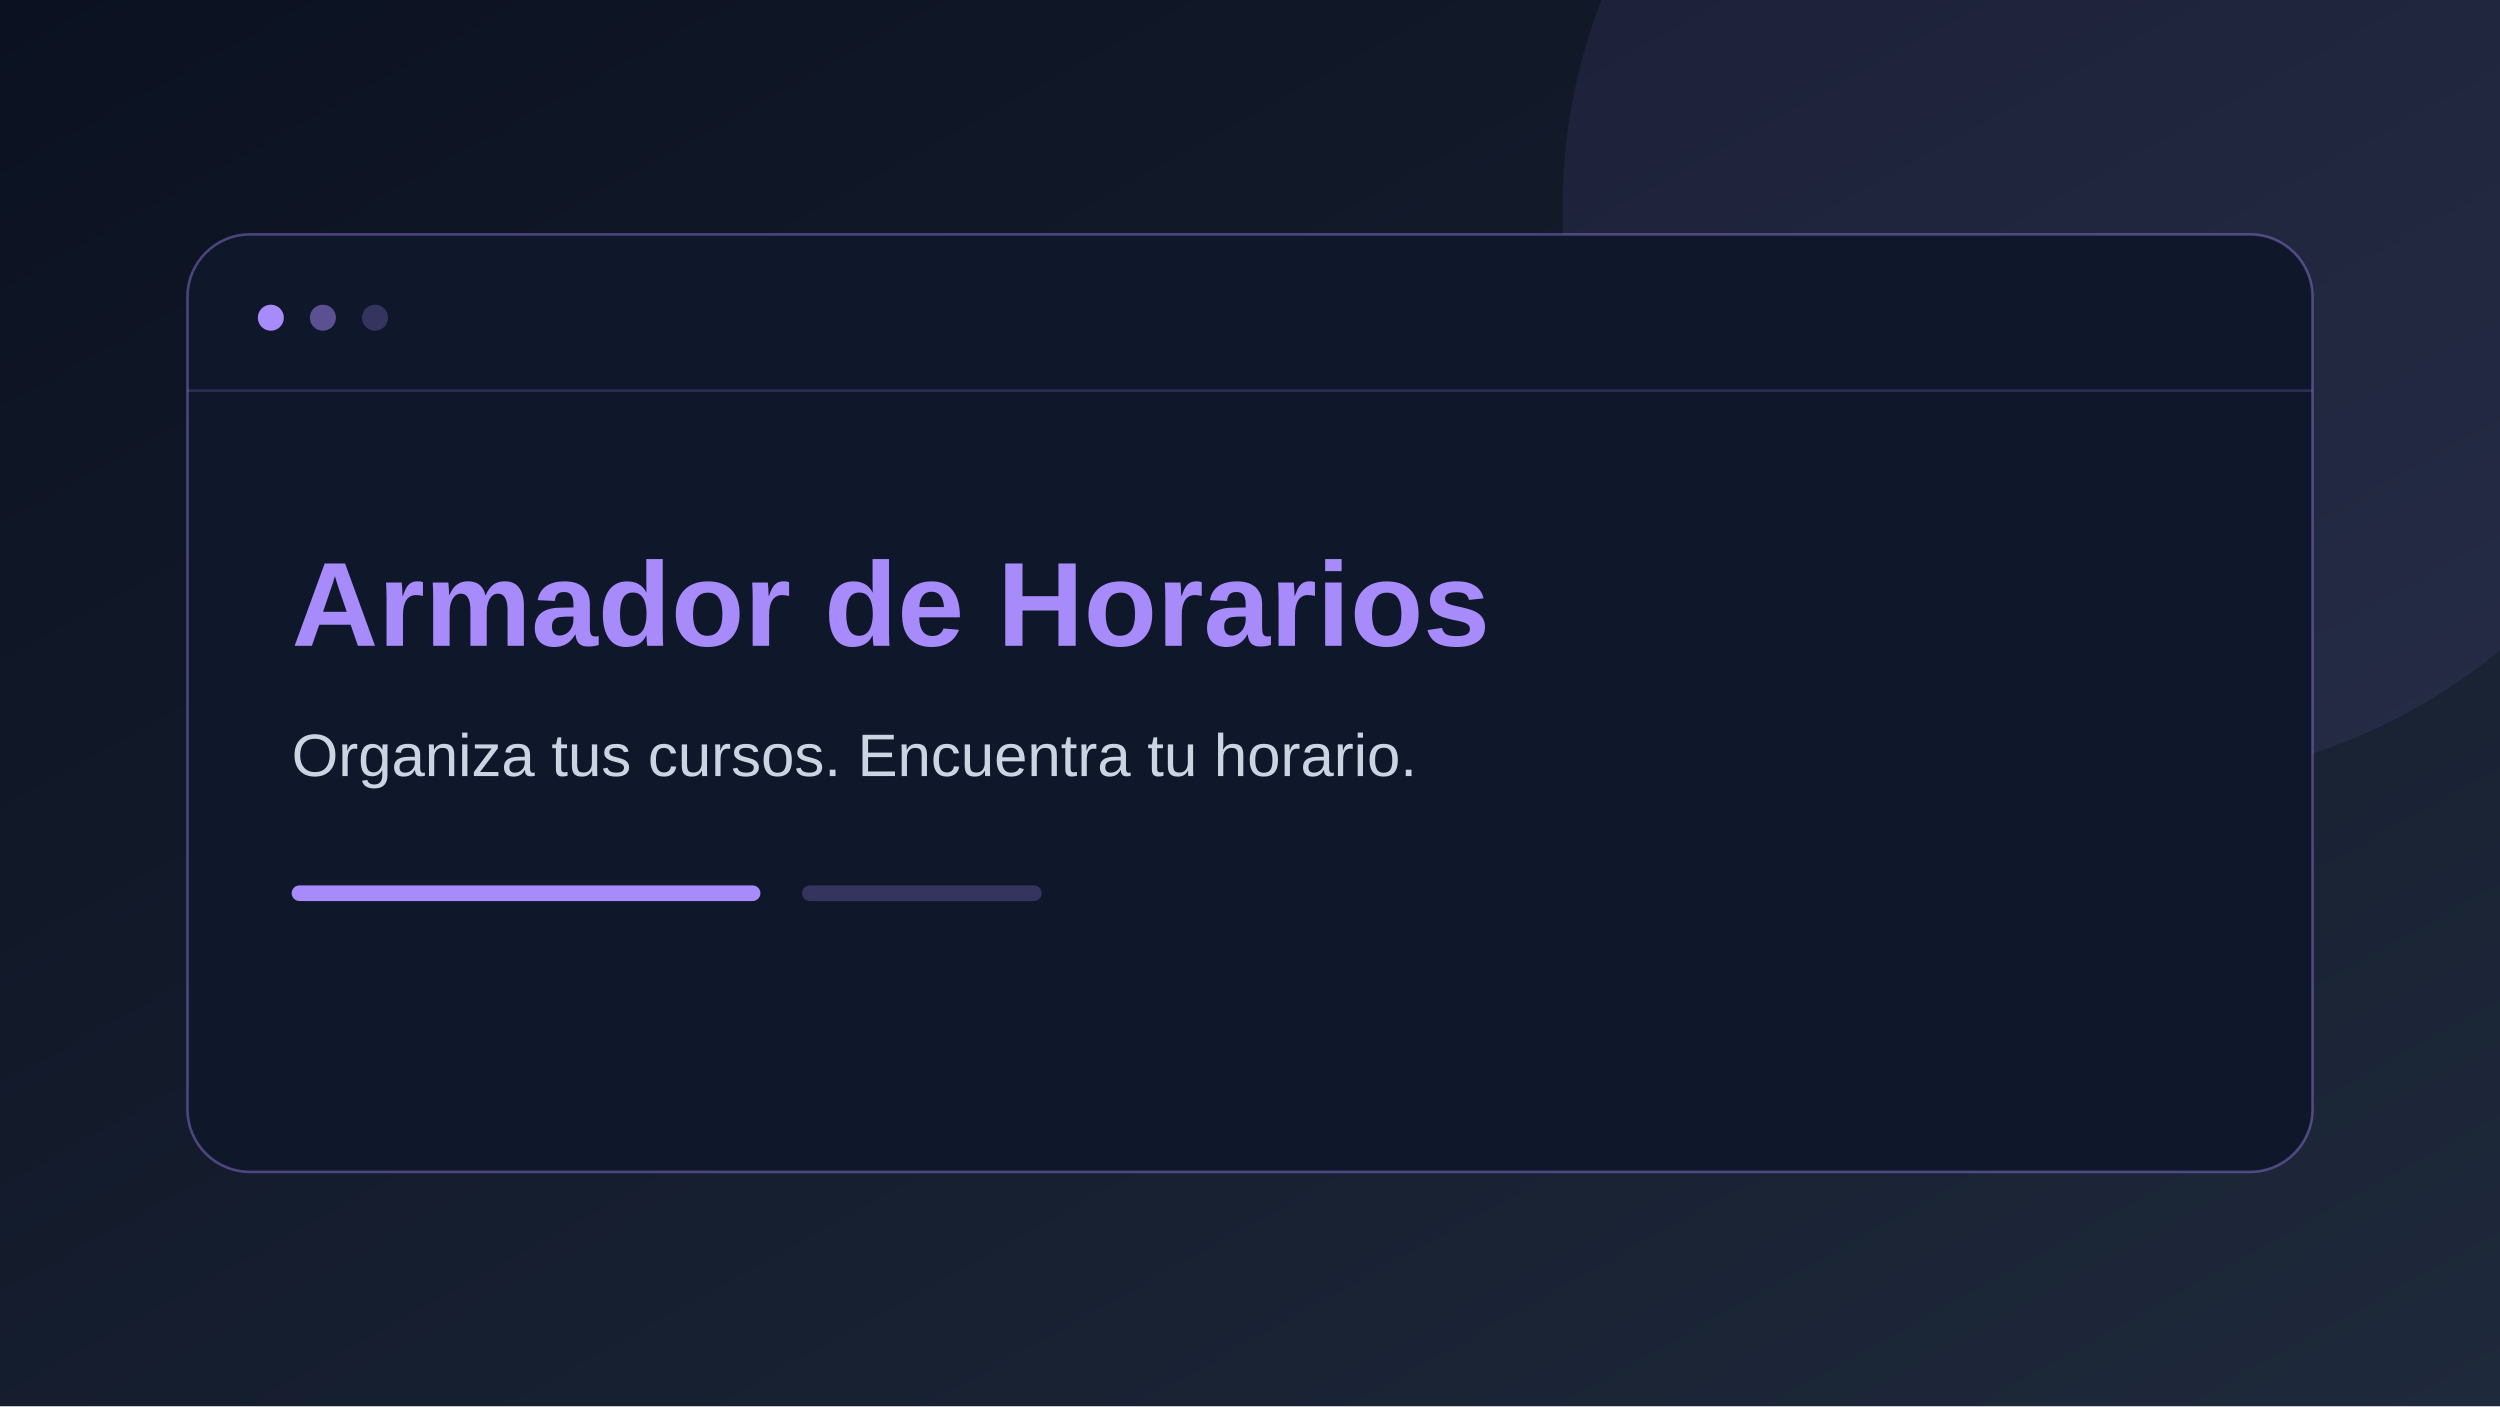
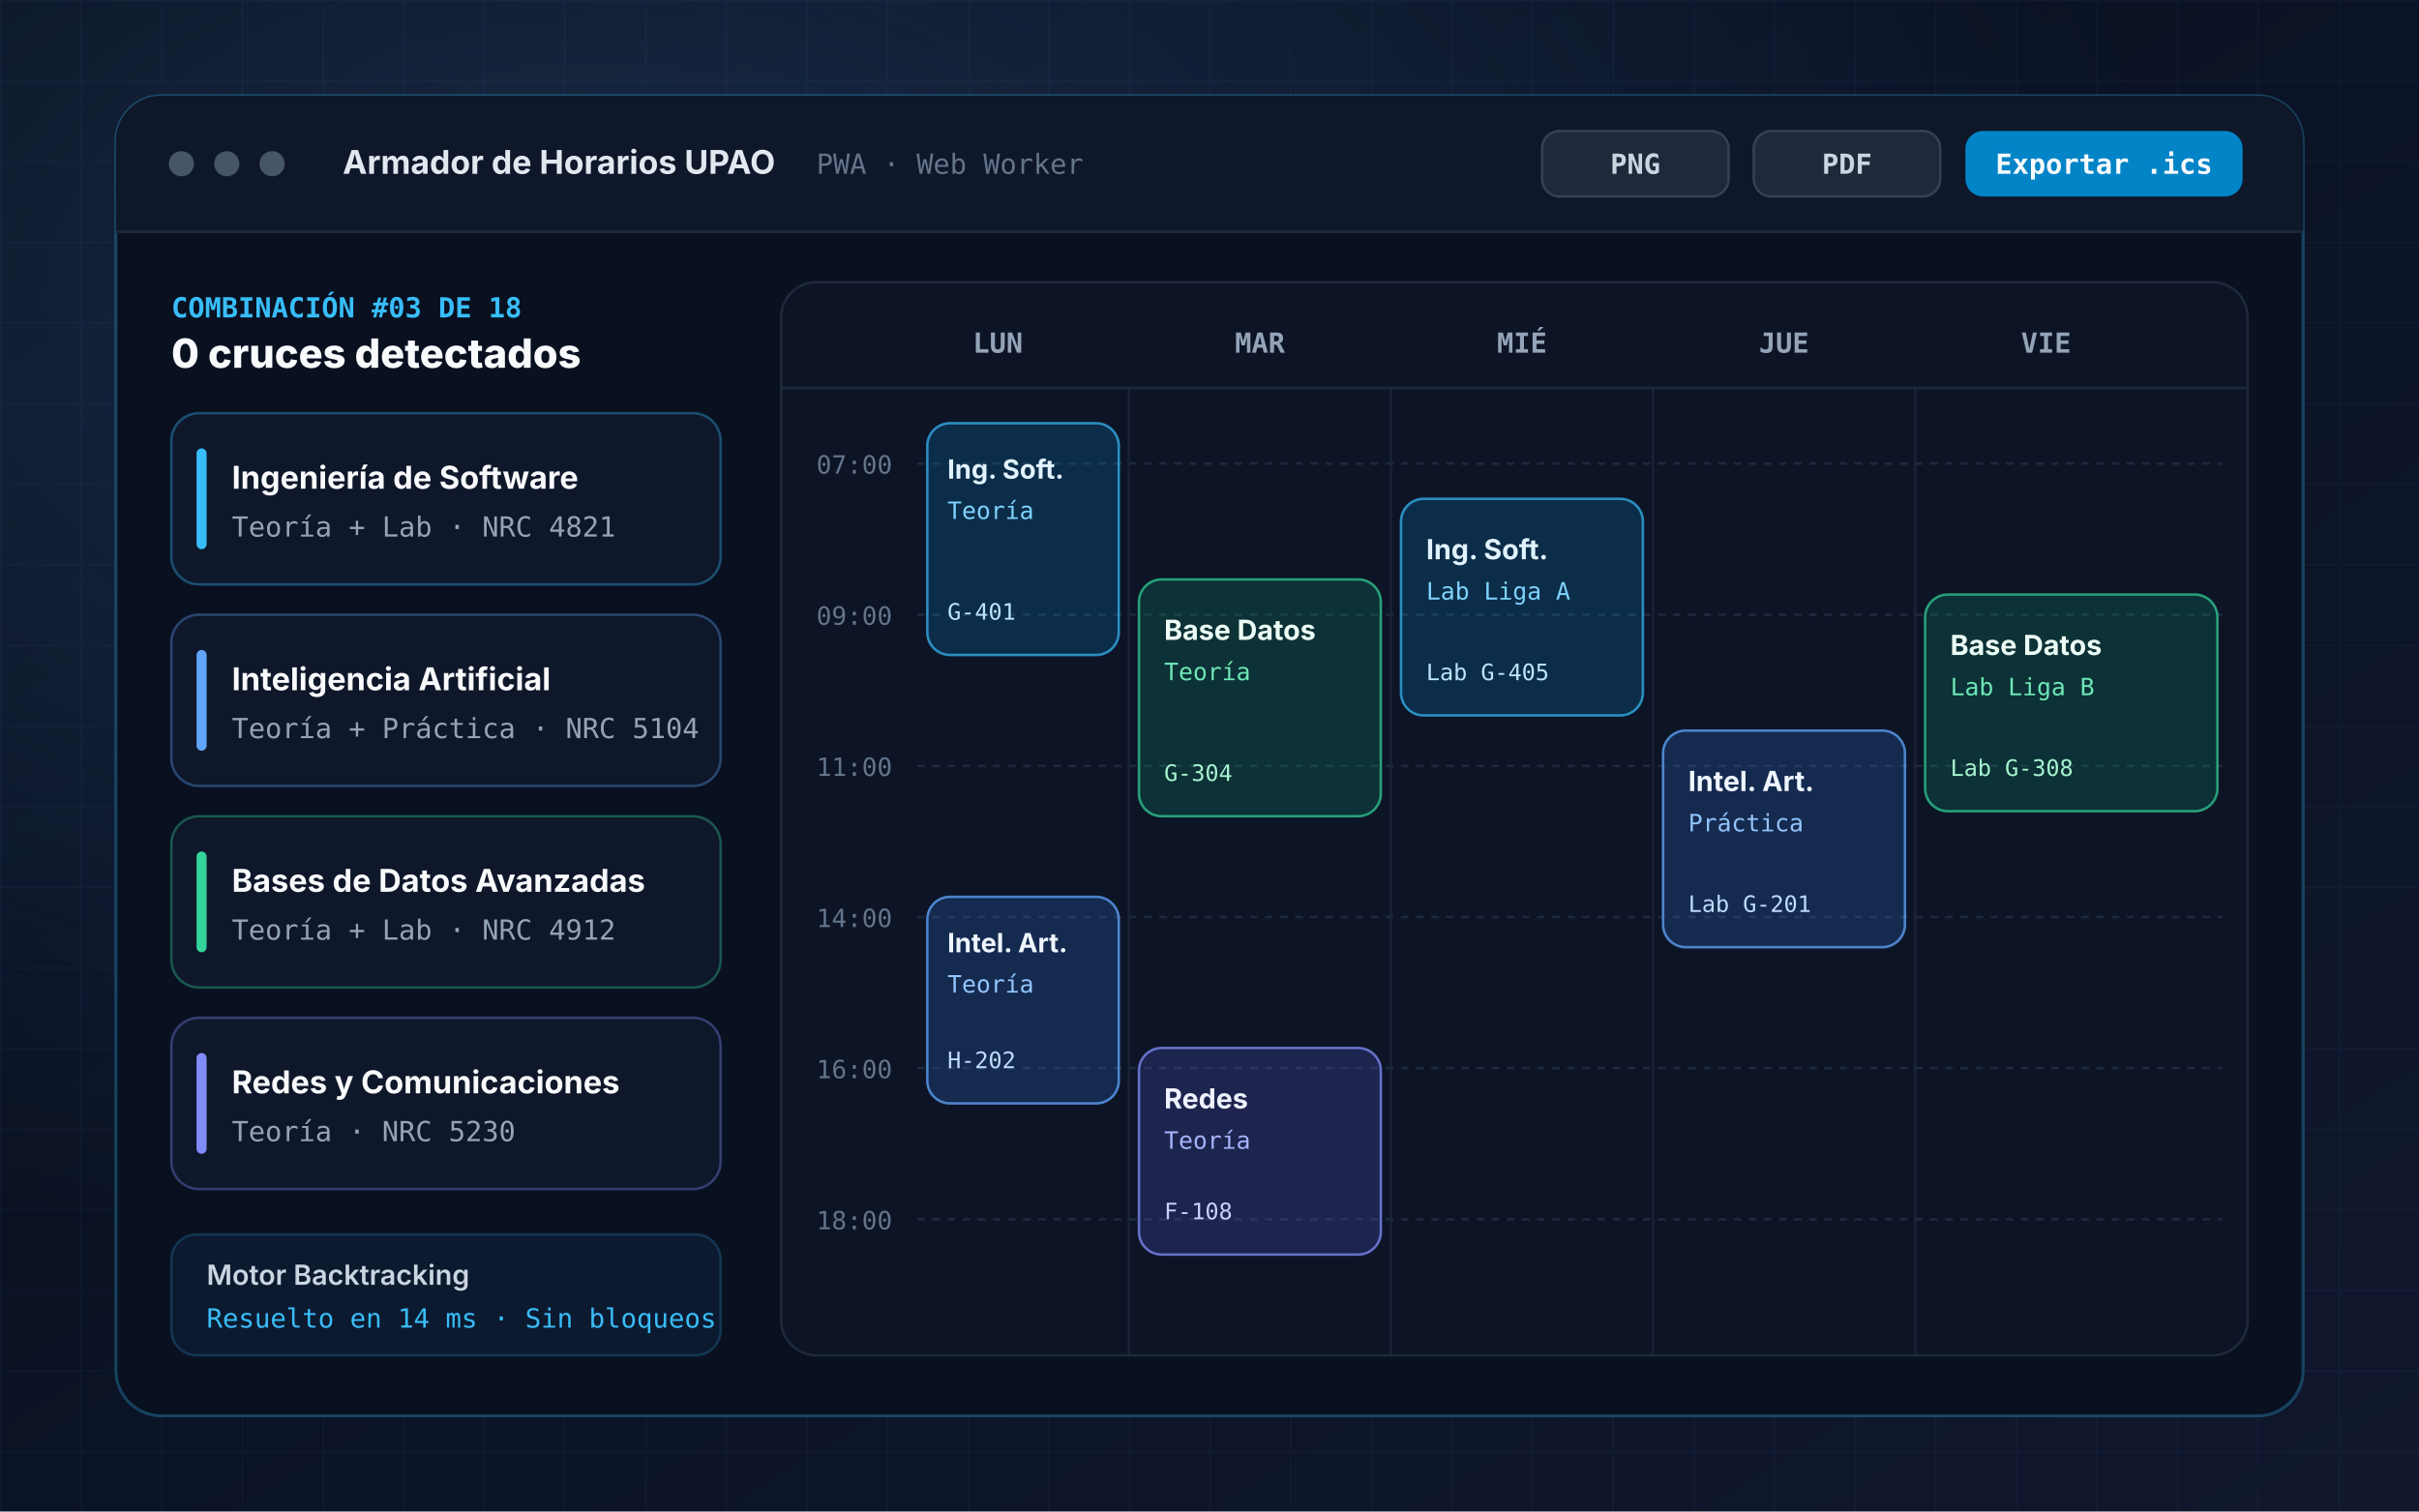
- <svg xmlns="http://www.w3.org/2000/svg" width="960" height="540" viewBox="0 0 960 540" role="img" aria-label="Armador de Horarios">
+ <svg xmlns="http://www.w3.org/2000/svg" width="960" height="600" viewBox="0 0 960 600" role="img" aria-label="Armador de Horarios UPAO — Generador de horarios sin cruces">
  <defs>
-     <linearGradient id="bg" x2="1" y2="1">
-       <stop stop-color="#0b1120" />
-       <stop offset="1" stop-color="#1e293b" />
+     <linearGradient id="bg-horarios" x1="0" y1="0" x2="1" y2="1">
+       <stop offset="0%" stop-color="#050914" />
+       <stop offset="50%" stop-color="#0b1326" />
+       <stop offset="100%" stop-color="#11182d" />
    </linearGradient>
+     <radialGradient id="glow-horarios" cx="0.25" cy="0.2" r="0.65">
+       <stop offset="0%" stop-color="#60a5fa" stop-opacity="0.2" />
+       <stop offset="100%" stop-color="#60a5fa" stop-opacity="0" />
+     </radialGradient>
+     <pattern id="grid-horarios" width="32" height="32" patternUnits="userSpaceOnUse">
+       <path d="M 32 0 L 0 0 0 32" fill="none" stroke="#60a5fa" stroke-opacity="0.05" stroke-width="1" />
+     </pattern>
  </defs>
-   <rect width="960" height="540" fill="url(#bg)" />
-   <circle cx="820" cy="80" r="220" fill="#a78bfa" opacity=".08" />
-   <rect x="72" y="90" width="816" height="360" rx="24" fill="#0f172a" stroke="#a78bfa" stroke-opacity=".4" />
-   <circle cx="104" cy="122" r="5" fill="#a78bfa" />
-   <circle cx="124" cy="122" r="5" fill="#a78bfa" opacity=".5" />
-   <circle cx="144" cy="122" r="5" fill="#a78bfa" opacity=".25" />
-   <path d="M72 150H888" stroke="#a78bfa" stroke-opacity=".2" />
-   <text x="112" y="248" fill="#a78bfa" font-family="Arial,sans-serif" font-size="46" font-weight="700">Armador de Horarios</text>
-   <text x="112" y="298" fill="#cbd5e1" font-family="Arial,sans-serif" font-size="23">Organiza tus cursos. Encuentra tu horario.</text>
-   <rect x="112" y="340" width="180" height="6" rx="3" fill="#a78bfa" />
-   <rect x="308" y="340" width="92" height="6" rx="3" fill="#a78bfa" opacity=".25" />
+   <rect width="960" height="600" fill="url(#bg-horarios)" />
+   <rect width="960" height="600" fill="url(#grid-horarios)" />
+   <rect width="960" height="600" fill="url(#glow-horarios)" />
+   <g transform="translate(46, 38)" font-family="'Plus Jakarta Sans', system-ui, -apple-system, sans-serif">
+     <rect width="868" height="524" rx="18" fill="#091020" stroke="#38bdf8" stroke-opacity="0.28" stroke-width="1.2" />
+     <rect width="868" height="54" rx="18" fill="#0f172a" />
+     <rect y="36" width="868" height="18" fill="#0f172a" />
+     <line x1="0" y1="54" x2="868" y2="54" stroke="#1e293b" />
+     <circle cx="26" cy="27" r="5" fill="#475569" />
+     <circle cx="44" cy="27" r="5" fill="#475569" />
+     <circle cx="62" cy="27" r="5" fill="#475569" />
+     <text x="90" y="31" fill="#e2e8f0" font-size="13" font-weight="700">Armador de Horarios UPAO</text>
+     <text x="278" y="31" fill="#64748b" font-family="'JetBrains Mono', monospace" font-size="11">PWA · Web Worker</text>
+     <g transform="translate(566, 14)" font-family="'JetBrains Mono', monospace" font-size="11" font-weight="600">
+       <rect width="74" height="26" rx="7" fill="#1e293b" stroke="#334155" />
+       <text x="37" y="17" text-anchor="middle" fill="#cbd5e1">PNG</text>
+       <rect x="84" width="74" height="26" rx="7" fill="#1e293b" stroke="#334155" />
+       <text x="121" y="17" text-anchor="middle" fill="#cbd5e1">PDF</text>
+       <rect x="168" width="110" height="26" rx="7" fill="#0284c7" />
+       <text x="223" y="17" text-anchor="middle" fill="#f8fafc">Exportar .ics</text>
+     </g>
+     <g transform="translate(22, 74)">
+       <text x="0" y="14" fill="#38bdf8" font-family="'JetBrains Mono', monospace" font-size="11" font-weight="700">COMBINACIÓN #03 DE 18</text>
+       <text x="0" y="34" fill="#f8fafc" font-size="16" font-weight="800">0 cruces detectados</text>
+       <g transform="translate(0, 52)">
+         <rect width="218" height="68" rx="11" fill="#0f172a" stroke="#38bdf8" stroke-opacity="0.35" />
+         <rect x="10" y="14" width="4" height="40" rx="2" fill="#38bdf8" />
+         <text x="24" y="30" fill="#f8fafc" font-size="12.5" font-weight="700">Ingeniería de Software</text>
+         <text x="24" y="49" fill="#94a3b8" font-size="11" font-family="'JetBrains Mono', monospace">Teoría + Lab · NRC 4821</text>
+       </g>
+       <g transform="translate(0, 132)">
+         <rect width="218" height="68" rx="11" fill="#0f172a" stroke="#60a5fa" stroke-opacity="0.35" />
+         <rect x="10" y="14" width="4" height="40" rx="2" fill="#60a5fa" />
+         <text x="24" y="30" fill="#f8fafc" font-size="12.5" font-weight="700">Inteligencia Artificial</text>
+         <text x="24" y="49" fill="#94a3b8" font-size="11" font-family="'JetBrains Mono', monospace">Teoría + Práctica · NRC 5104</text>
+       </g>
+       <g transform="translate(0, 212)">
+         <rect width="218" height="68" rx="11" fill="#0f172a" stroke="#34d399" stroke-opacity="0.35" />
+         <rect x="10" y="14" width="4" height="40" rx="2" fill="#34d399" />
+         <text x="24" y="30" fill="#f8fafc" font-size="12.5" font-weight="700">Bases de Datos Avanzadas</text>
+         <text x="24" y="49" fill="#94a3b8" font-size="11" font-family="'JetBrains Mono', monospace">Teoría + Lab · NRC 4912</text>
+       </g>
+       <g transform="translate(0, 292)">
+         <rect width="218" height="68" rx="11" fill="#0f172a" stroke="#818cf8" stroke-opacity="0.35" />
+         <rect x="10" y="14" width="4" height="40" rx="2" fill="#818cf8" />
+         <text x="24" y="30" fill="#f8fafc" font-size="12.5" font-weight="700">Redes y Comunicaciones</text>
+         <text x="24" y="49" fill="#94a3b8" font-size="11" font-family="'JetBrains Mono', monospace">Teoría · NRC 5230</text>
+       </g>
+       <rect x="0" y="378" width="218" height="48" rx="10" fill="#0c1a30" stroke="#38bdf8" stroke-opacity="0.2" />
+       <text x="14" y="398" fill="#cbd5e1" font-size="11" font-weight="600">Motor Backtracking</text>
+       <text x="14" y="415" fill="#38bdf8" font-family="'JetBrains Mono', monospace" font-size="10.5">Resuelto en 14 ms · Sin bloqueos</text>
+     </g>
+     <g transform="translate(264, 74)">
+       <rect width="582" height="426" rx="14" fill="#0c1426" stroke="#1e293b" />
+       <g font-family="'JetBrains Mono', monospace" font-size="11" font-weight="700" fill="#94a3b8">
+         <text x="86" y="28" text-anchor="middle">LUN</text>
+         <text x="190" y="28" text-anchor="middle">MAR</text>
+         <text x="294" y="28" text-anchor="middle">MIÉ</text>
+         <text x="398" y="28" text-anchor="middle">JUE</text>
+         <text x="502" y="28" text-anchor="middle">VIE</text>
+       </g>
+       <line x1="0" y1="42" x2="582" y2="42" stroke="#1e293b" />
+       <g font-family="'JetBrains Mono', monospace" font-size="10" fill="#64748b">
+         <text x="14" y="76">07:00</text>
+         <line x1="54" y1="72" x2="572" y2="72" stroke="#1e293b" stroke-dasharray="3 3" />
+         <text x="14" y="136">09:00</text>
+         <line x1="54" y1="132" x2="572" y2="132" stroke="#1e293b" stroke-dasharray="3 3" />
+         <text x="14" y="196">11:00</text>
+         <line x1="54" y1="192" x2="572" y2="192" stroke="#1e293b" stroke-dasharray="3 3" />
+         <text x="14" y="256">14:00</text>
+         <line x1="54" y1="252" x2="572" y2="252" stroke="#1e293b" stroke-dasharray="3 3" />
+         <text x="14" y="316">16:00</text>
+         <line x1="54" y1="312" x2="572" y2="312" stroke="#1e293b" stroke-dasharray="3 3" />
+         <text x="14" y="376">18:00</text>
+         <line x1="54" y1="372" x2="572" y2="372" stroke="#1e293b" stroke-dasharray="3 3" />
+       </g>
+       <g stroke="#1e293b" stroke-opacity="0.7">
+         <line x1="138" y1="42" x2="138" y2="426" />
+         <line x1="242" y1="42" x2="242" y2="426" />
+         <line x1="346" y1="42" x2="346" y2="426" />
+         <line x1="450" y1="42" x2="450" y2="426" />
+       </g>
+       <g transform="translate(58, 56)">
+         <rect width="76" height="92" rx="9" fill="#0ea5e9" fill-opacity="0.18" stroke="#38bdf8" stroke-opacity="0.7" />
+         <text x="8" y="22" fill="#e0f2fe" font-size="10.5" font-weight="700">Ing. Soft.</text>
+         <text x="8" y="38" fill="#7dd3fc" font-size="9.5" font-family="'JetBrains Mono', monospace">Teoría</text>
+         <text x="8" y="78" fill="#bae6fd" font-size="9" font-family="'JetBrains Mono', monospace">G-401</text>
+       </g>
+       <g transform="translate(58, 244)">
+         <rect width="76" height="82" rx="9" fill="#3b82f6" fill-opacity="0.2" stroke="#60a5fa" stroke-opacity="0.75" />
+         <text x="8" y="22" fill="#eff6ff" font-size="10.5" font-weight="700">Intel. Art.</text>
+         <text x="8" y="38" fill="#93c5fd" font-size="9.5" font-family="'JetBrains Mono', monospace">Teoría</text>
+         <text x="8" y="68" fill="#bfdbfe" font-size="9" font-family="'JetBrains Mono', monospace">H-202</text>
+       </g>
+       <g transform="translate(142, 118)">
+         <rect width="96" height="94" rx="9" fill="#10b981" fill-opacity="0.18" stroke="#34d399" stroke-opacity="0.7" />
+         <text x="10" y="24" fill="#ecfdf5" font-size="11" font-weight="700">Base Datos</text>
+         <text x="10" y="40" fill="#6ee7b7" font-size="9.5" font-family="'JetBrains Mono', monospace">Teoría</text>
+         <text x="10" y="80" fill="#a7f3d0" font-size="9" font-family="'JetBrains Mono', monospace">G-304</text>
+       </g>
+       <g transform="translate(142, 304)">
+         <rect width="96" height="82" rx="9" fill="#6366f1" fill-opacity="0.2" stroke="#818cf8" stroke-opacity="0.75" />
+         <text x="10" y="24" fill="#eef2ff" font-size="11" font-weight="700">Redes</text>
+         <text x="10" y="40" fill="#a5b4fc" font-size="9.5" font-family="'JetBrains Mono', monospace">Teoría</text>
+         <text x="10" y="68" fill="#c7d2fe" font-size="9" font-family="'JetBrains Mono', monospace">F-108</text>
+       </g>
+       <g transform="translate(246, 86)">
+         <rect width="96" height="86" rx="9" fill="#0ea5e9" fill-opacity="0.18" stroke="#38bdf8" stroke-opacity="0.7" />
+         <text x="10" y="24" fill="#e0f2fe" font-size="11" font-weight="700">Ing. Soft.</text>
+         <text x="10" y="40" fill="#7dd3fc" font-size="9.5" font-family="'JetBrains Mono', monospace">Lab Liga A</text>
+         <text x="10" y="72" fill="#bae6fd" font-size="9" font-family="'JetBrains Mono', monospace">Lab G-405</text>
+       </g>
+       <g transform="translate(350, 178)">
+         <rect width="96" height="86" rx="9" fill="#3b82f6" fill-opacity="0.2" stroke="#60a5fa" stroke-opacity="0.75" />
+         <text x="10" y="24" fill="#eff6ff" font-size="11" font-weight="700">Intel. Art.</text>
+         <text x="10" y="40" fill="#93c5fd" font-size="9.5" font-family="'JetBrains Mono', monospace">Práctica</text>
+         <text x="10" y="72" fill="#bfdbfe" font-size="9" font-family="'JetBrains Mono', monospace">Lab G-201</text>
+       </g>
+       <g transform="translate(454, 124)">
+         <rect width="116" height="86" rx="9" fill="#10b981" fill-opacity="0.18" stroke="#34d399" stroke-opacity="0.7" />
+         <text x="10" y="24" fill="#ecfdf5" font-size="11" font-weight="700">Base Datos</text>
+         <text x="10" y="40" fill="#6ee7b7" font-size="9.5" font-family="'JetBrains Mono', monospace">Lab Liga B</text>
+         <text x="10" y="72" fill="#a7f3d0" font-size="9" font-family="'JetBrains Mono', monospace">Lab G-308</text>
+       </g>
+     </g>
+   </g>
</svg>
